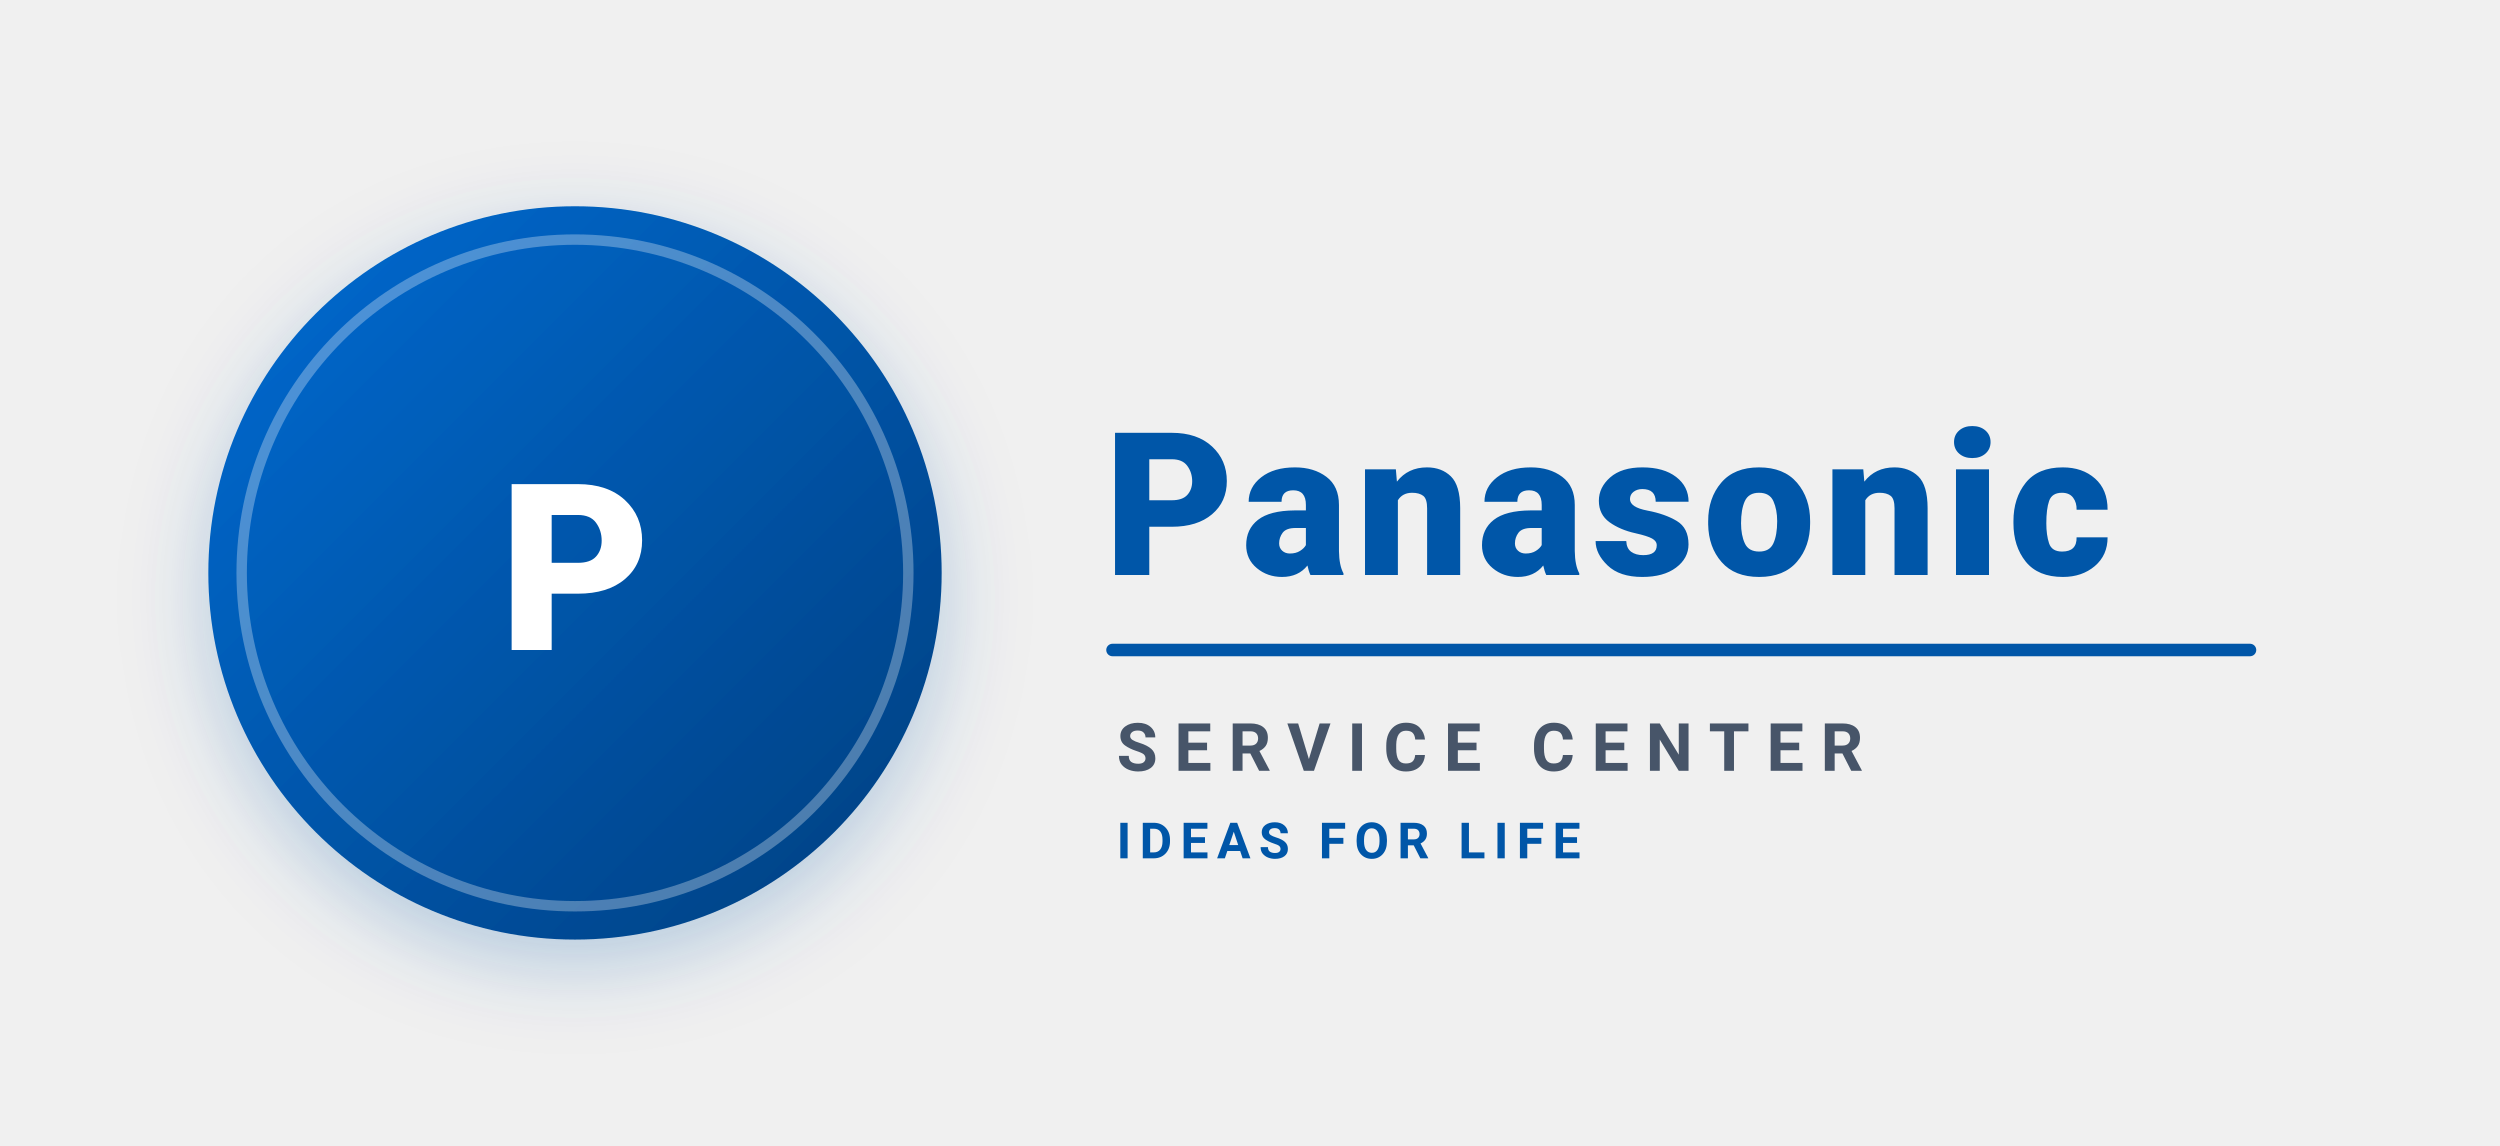
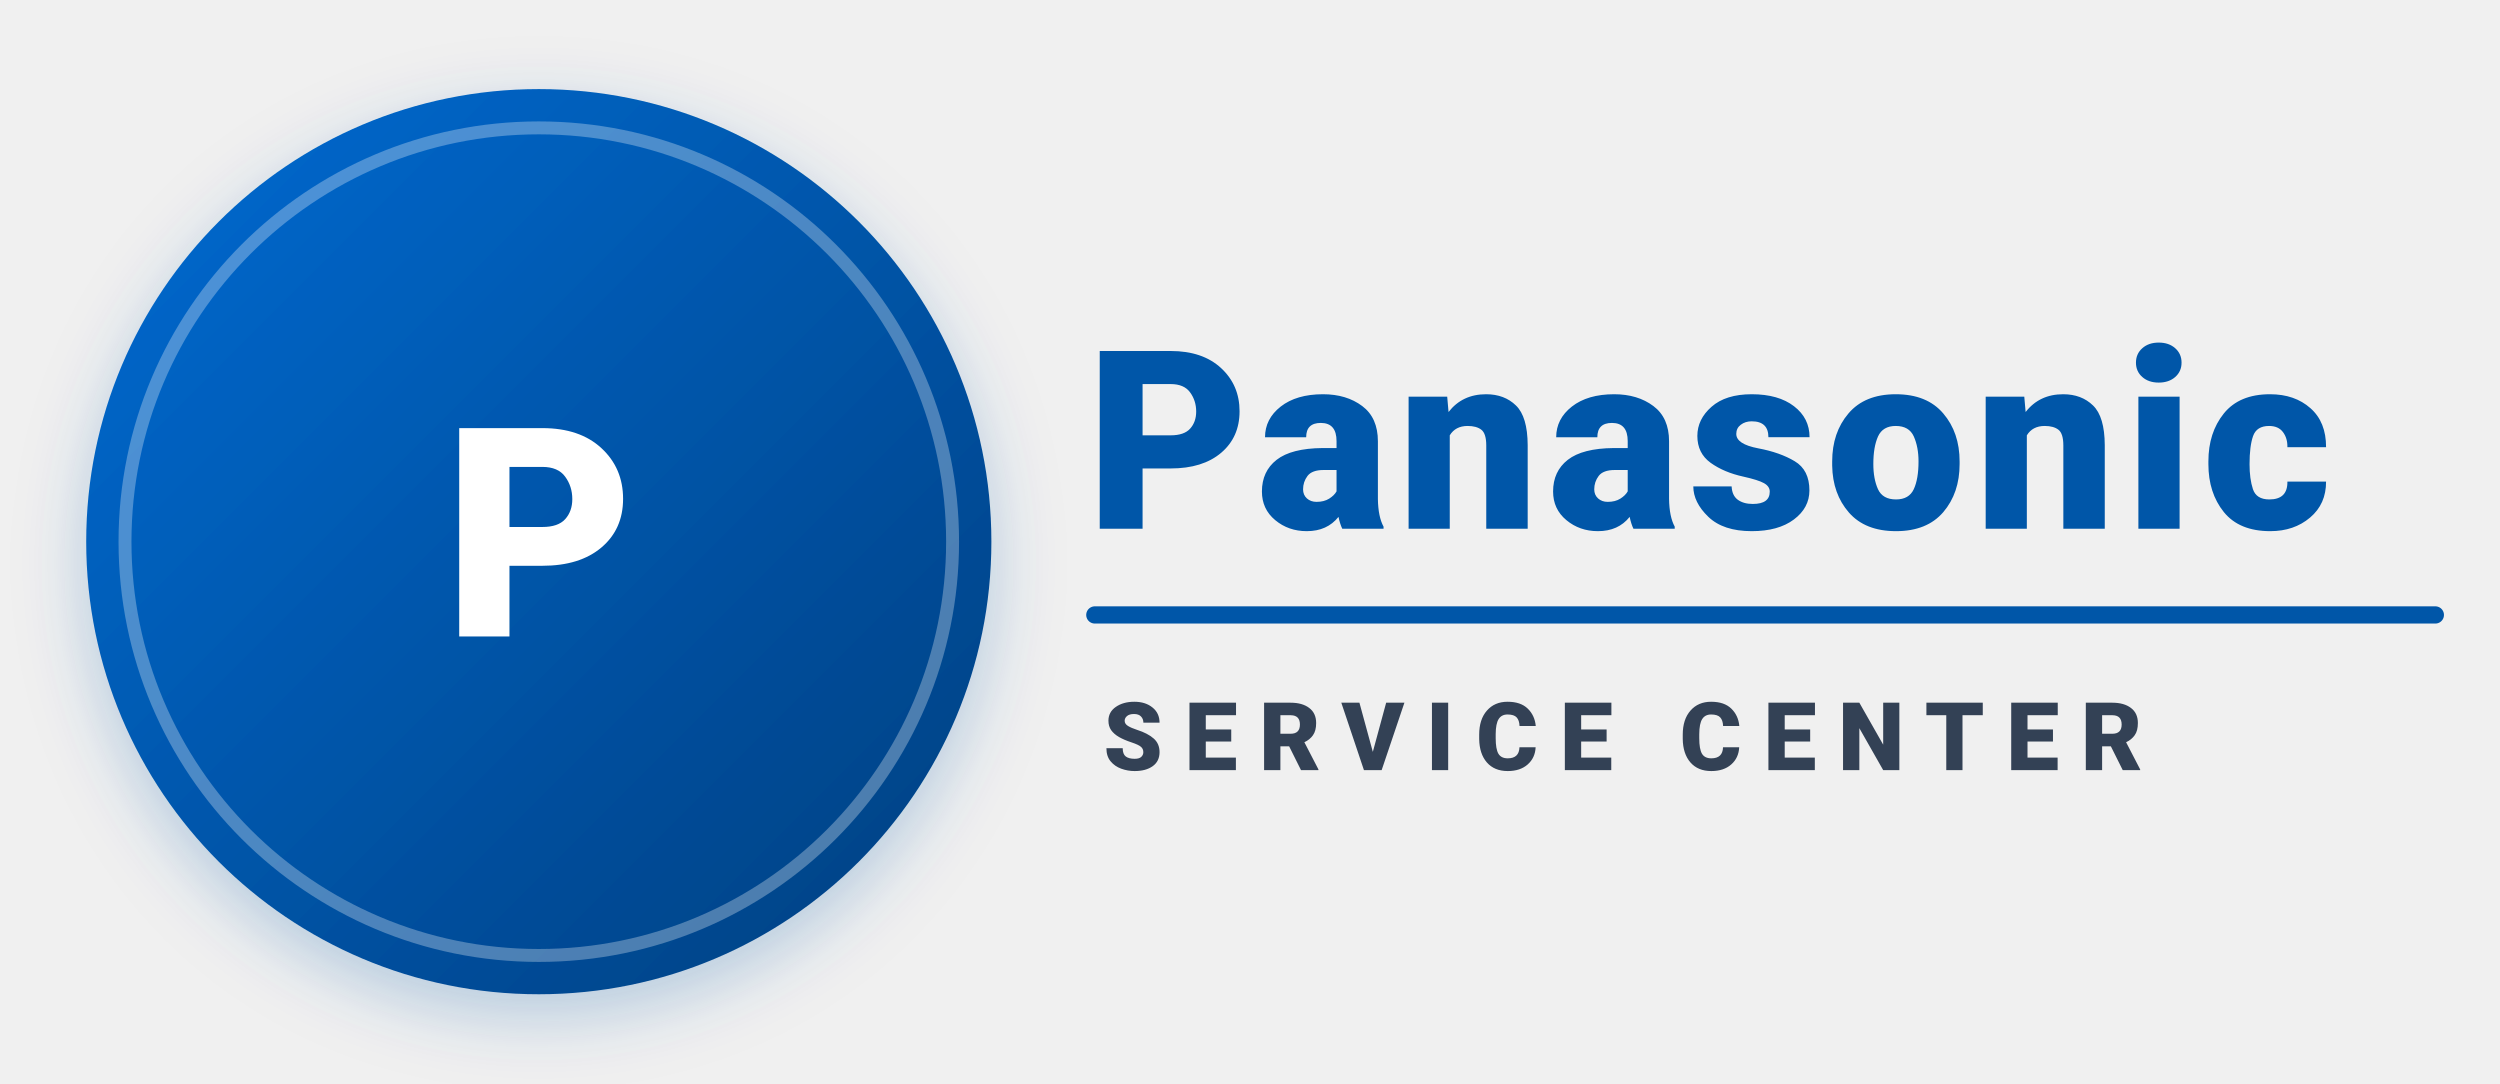
- <svg xmlns="http://www.w3.org/2000/svg" width="600" height="275" viewBox="0 0 600 275">
+ <svg xmlns="http://www.w3.org/2000/svg" width="600" height="260" viewBox="0 15 580 240">
  <defs>
    <linearGradient id="panGrad" x1="0%" y1="0%" x2="100%" y2="100%">
      <stop offset="0%" stop-color="#006CD4" />
      <stop offset="100%" stop-color="#003E7E" />
    </linearGradient>
    <filter id="panShadow" x="-20%" y="-20%" width="140%" height="140%">
-       <feDropShadow dx="0" dy="6" stdDeviation="10" flood-color="#0056A8" flood-opacity="0.25" />
+       <feDropShadow dx="0" dy="5" stdDeviation="8" flood-color="#0056A8" flood-opacity="0.25" />
    </filter>
  </defs>
-   <circle cx="138" cy="137.5" r="88" fill="url(#panGrad)" filter="url(#panShadow)" />
-   <circle cx="138" cy="137.5" r="80" fill="none" stroke="rgba(255,255,255,0.3)" stroke-width="2.5" />
-   <text x="138" y="156" font-family="'Segoe UI', Roboto, Helvetica, Arial, sans-serif" font-weight="900" font-size="56" fill="#ffffff" text-anchor="middle" letter-spacing="1">P</text>
-   <text x="265" y="138" font-family="'Segoe UI', Roboto, Helvetica, Arial, sans-serif" font-weight="800" font-size="48" fill="#0056A8" letter-spacing="2">Panasonic</text>
-   <line x1="267" y1="156" x2="540" y2="156" stroke="#0056A8" stroke-width="3" stroke-linecap="round" />
-   <text x="268" y="185" font-family="'Segoe UI', Roboto, Helvetica, Arial, sans-serif" font-weight="700" font-size="16" fill="#475569" letter-spacing="4">SERVICE CENTER</text>
-   <text x="268" y="206" font-family="'Segoe UI', Roboto, Helvetica, Arial, sans-serif" font-weight="600" font-size="12" fill="#0056A8" letter-spacing="2">IDEAS FOR LIFE</text>
+   <circle cx="125" cy="135" r="105" fill="url(#panGrad)" filter="url(#panShadow)" />
+   <circle cx="125" cy="135" r="96" fill="none" stroke="rgba(255,255,255,0.3)" stroke-width="3" />
+   <text x="125" y="157" font-family="'Segoe UI', Roboto, Helvetica, Arial, sans-serif" font-weight="900" font-size="68" fill="#ffffff" text-anchor="middle">P</text>
+   <text x="252" y="132" font-family="'Segoe UI', Roboto, Helvetica, Arial, sans-serif" font-weight="800" font-size="58" fill="#0056A8" letter-spacing="2">Panasonic</text>
+   <line x1="254" y1="152" x2="565" y2="152" stroke="#0056A8" stroke-width="4" stroke-linecap="round" />
+   <text x="256" y="188" font-family="'Segoe UI', Roboto, Helvetica, Arial, sans-serif" font-weight="800" font-size="22" fill="#334155" letter-spacing="5">SERVICE CENTER</text>
</svg>
